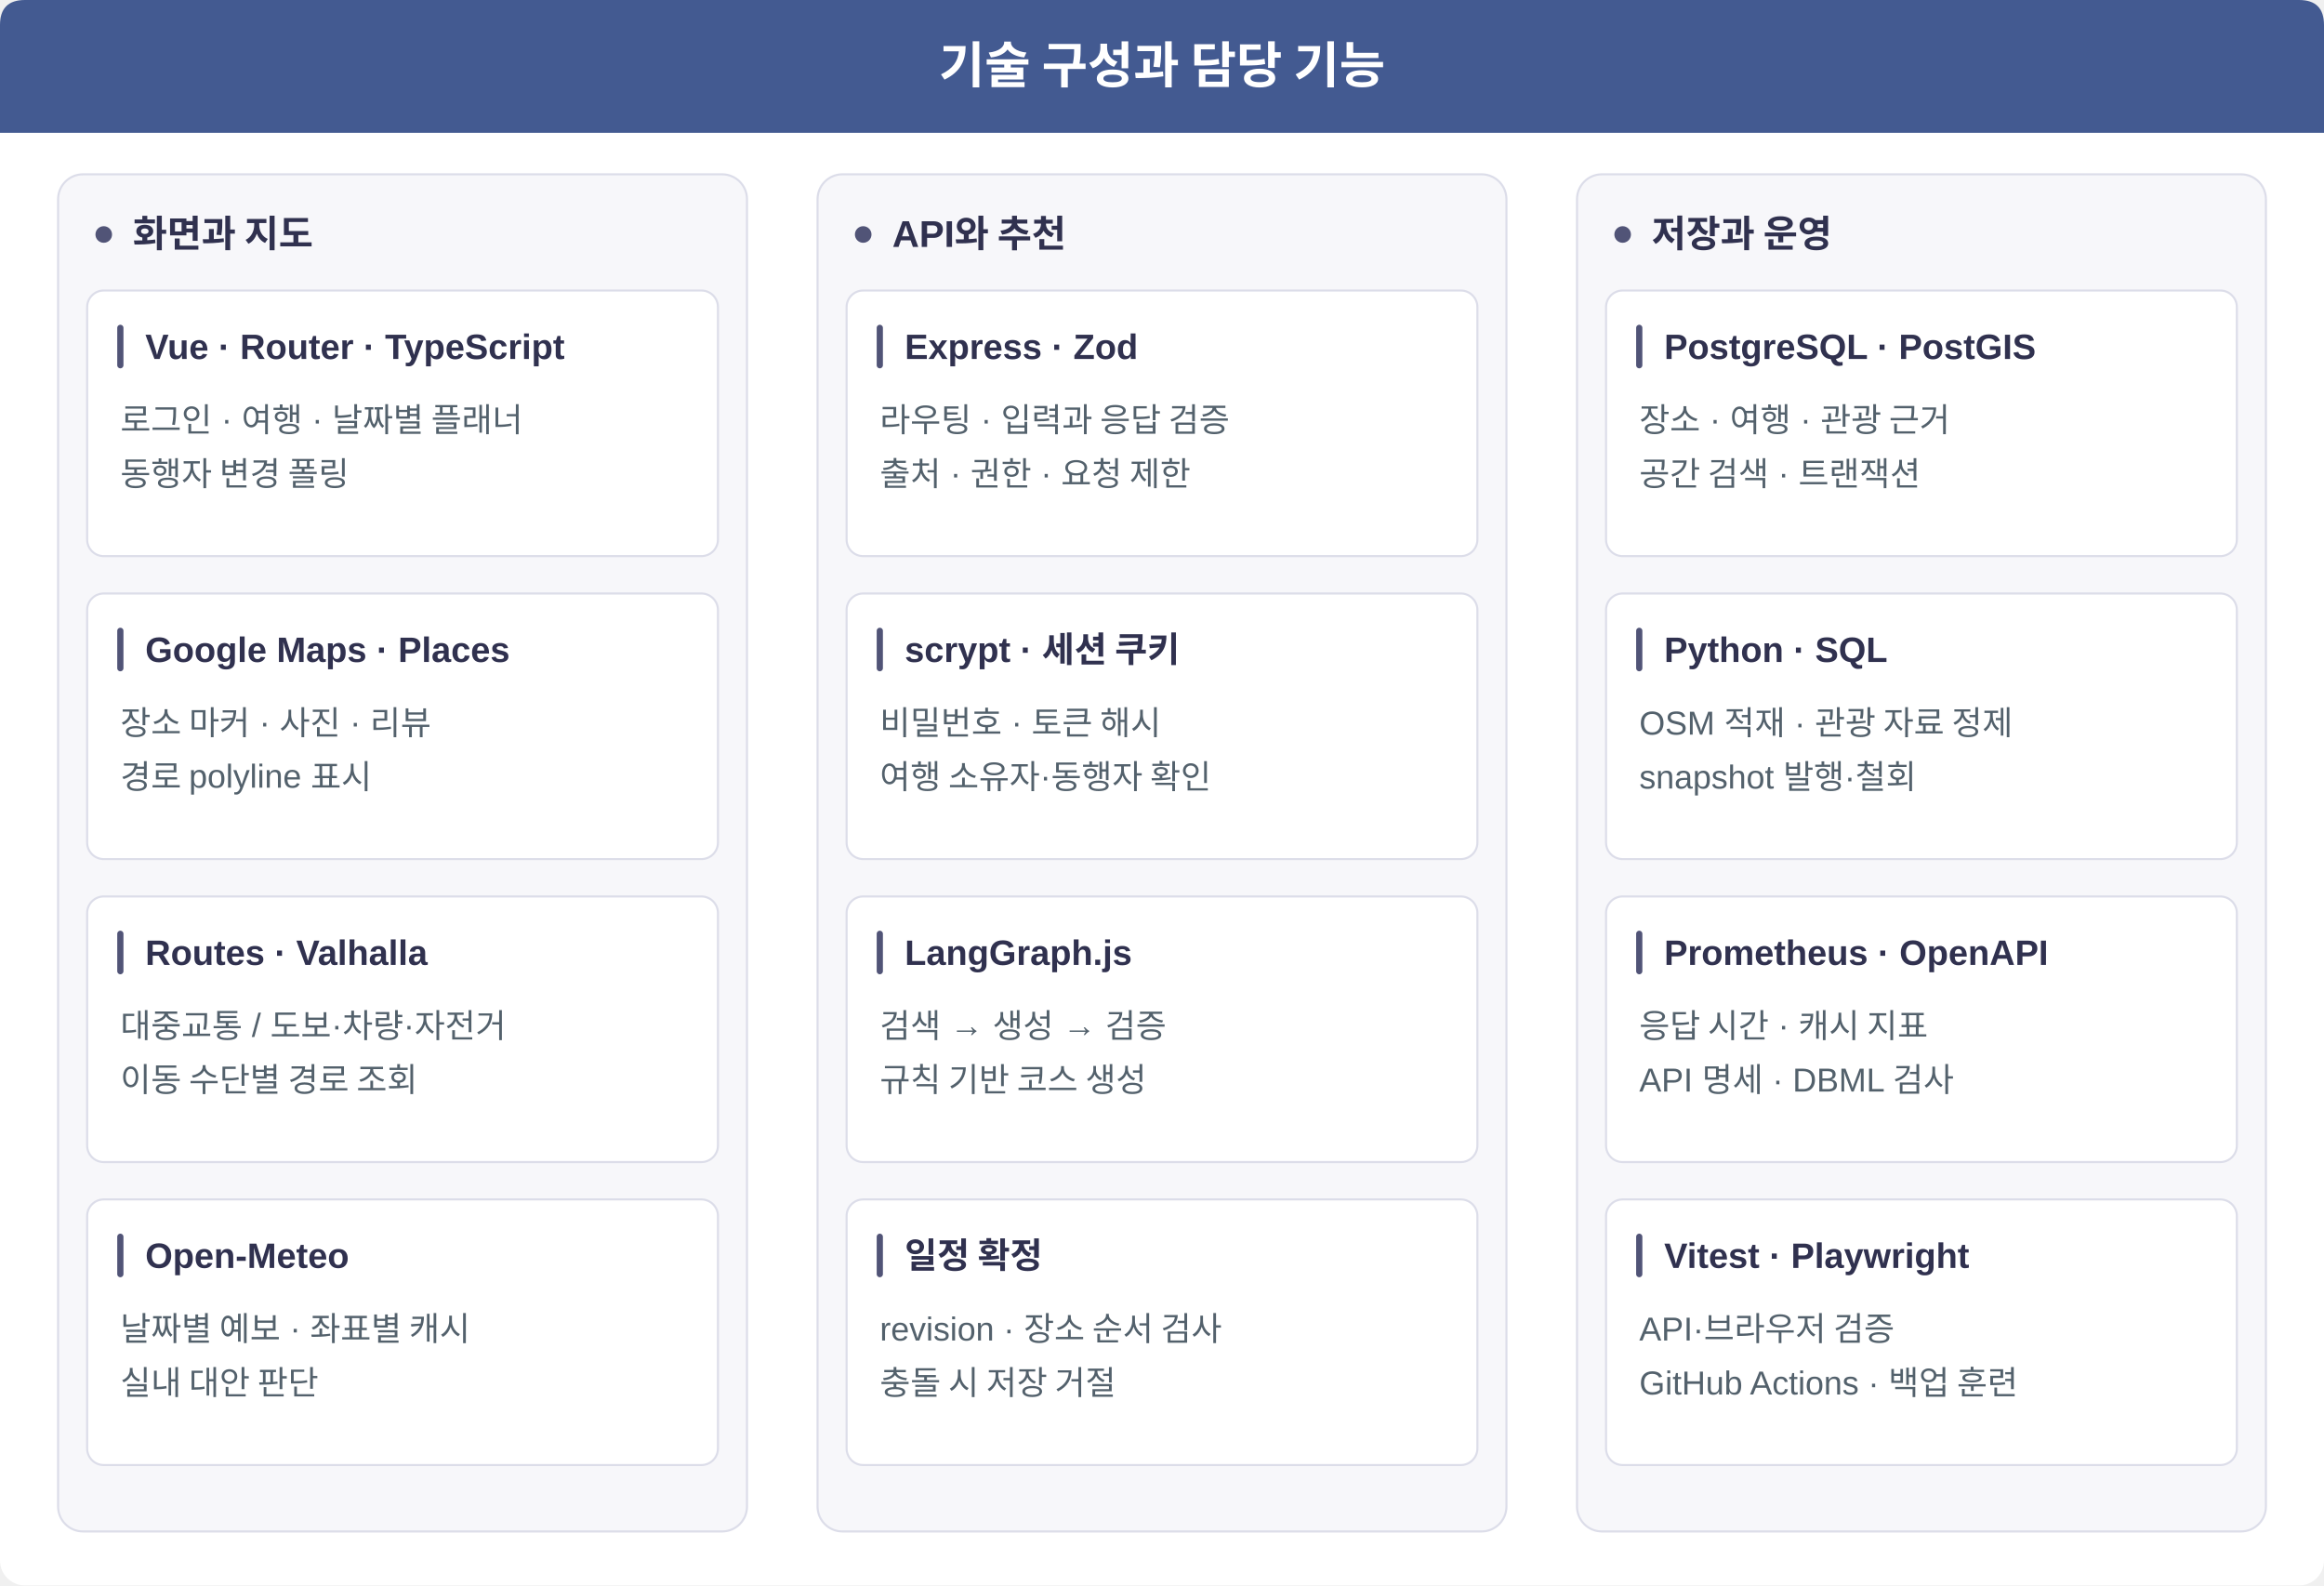
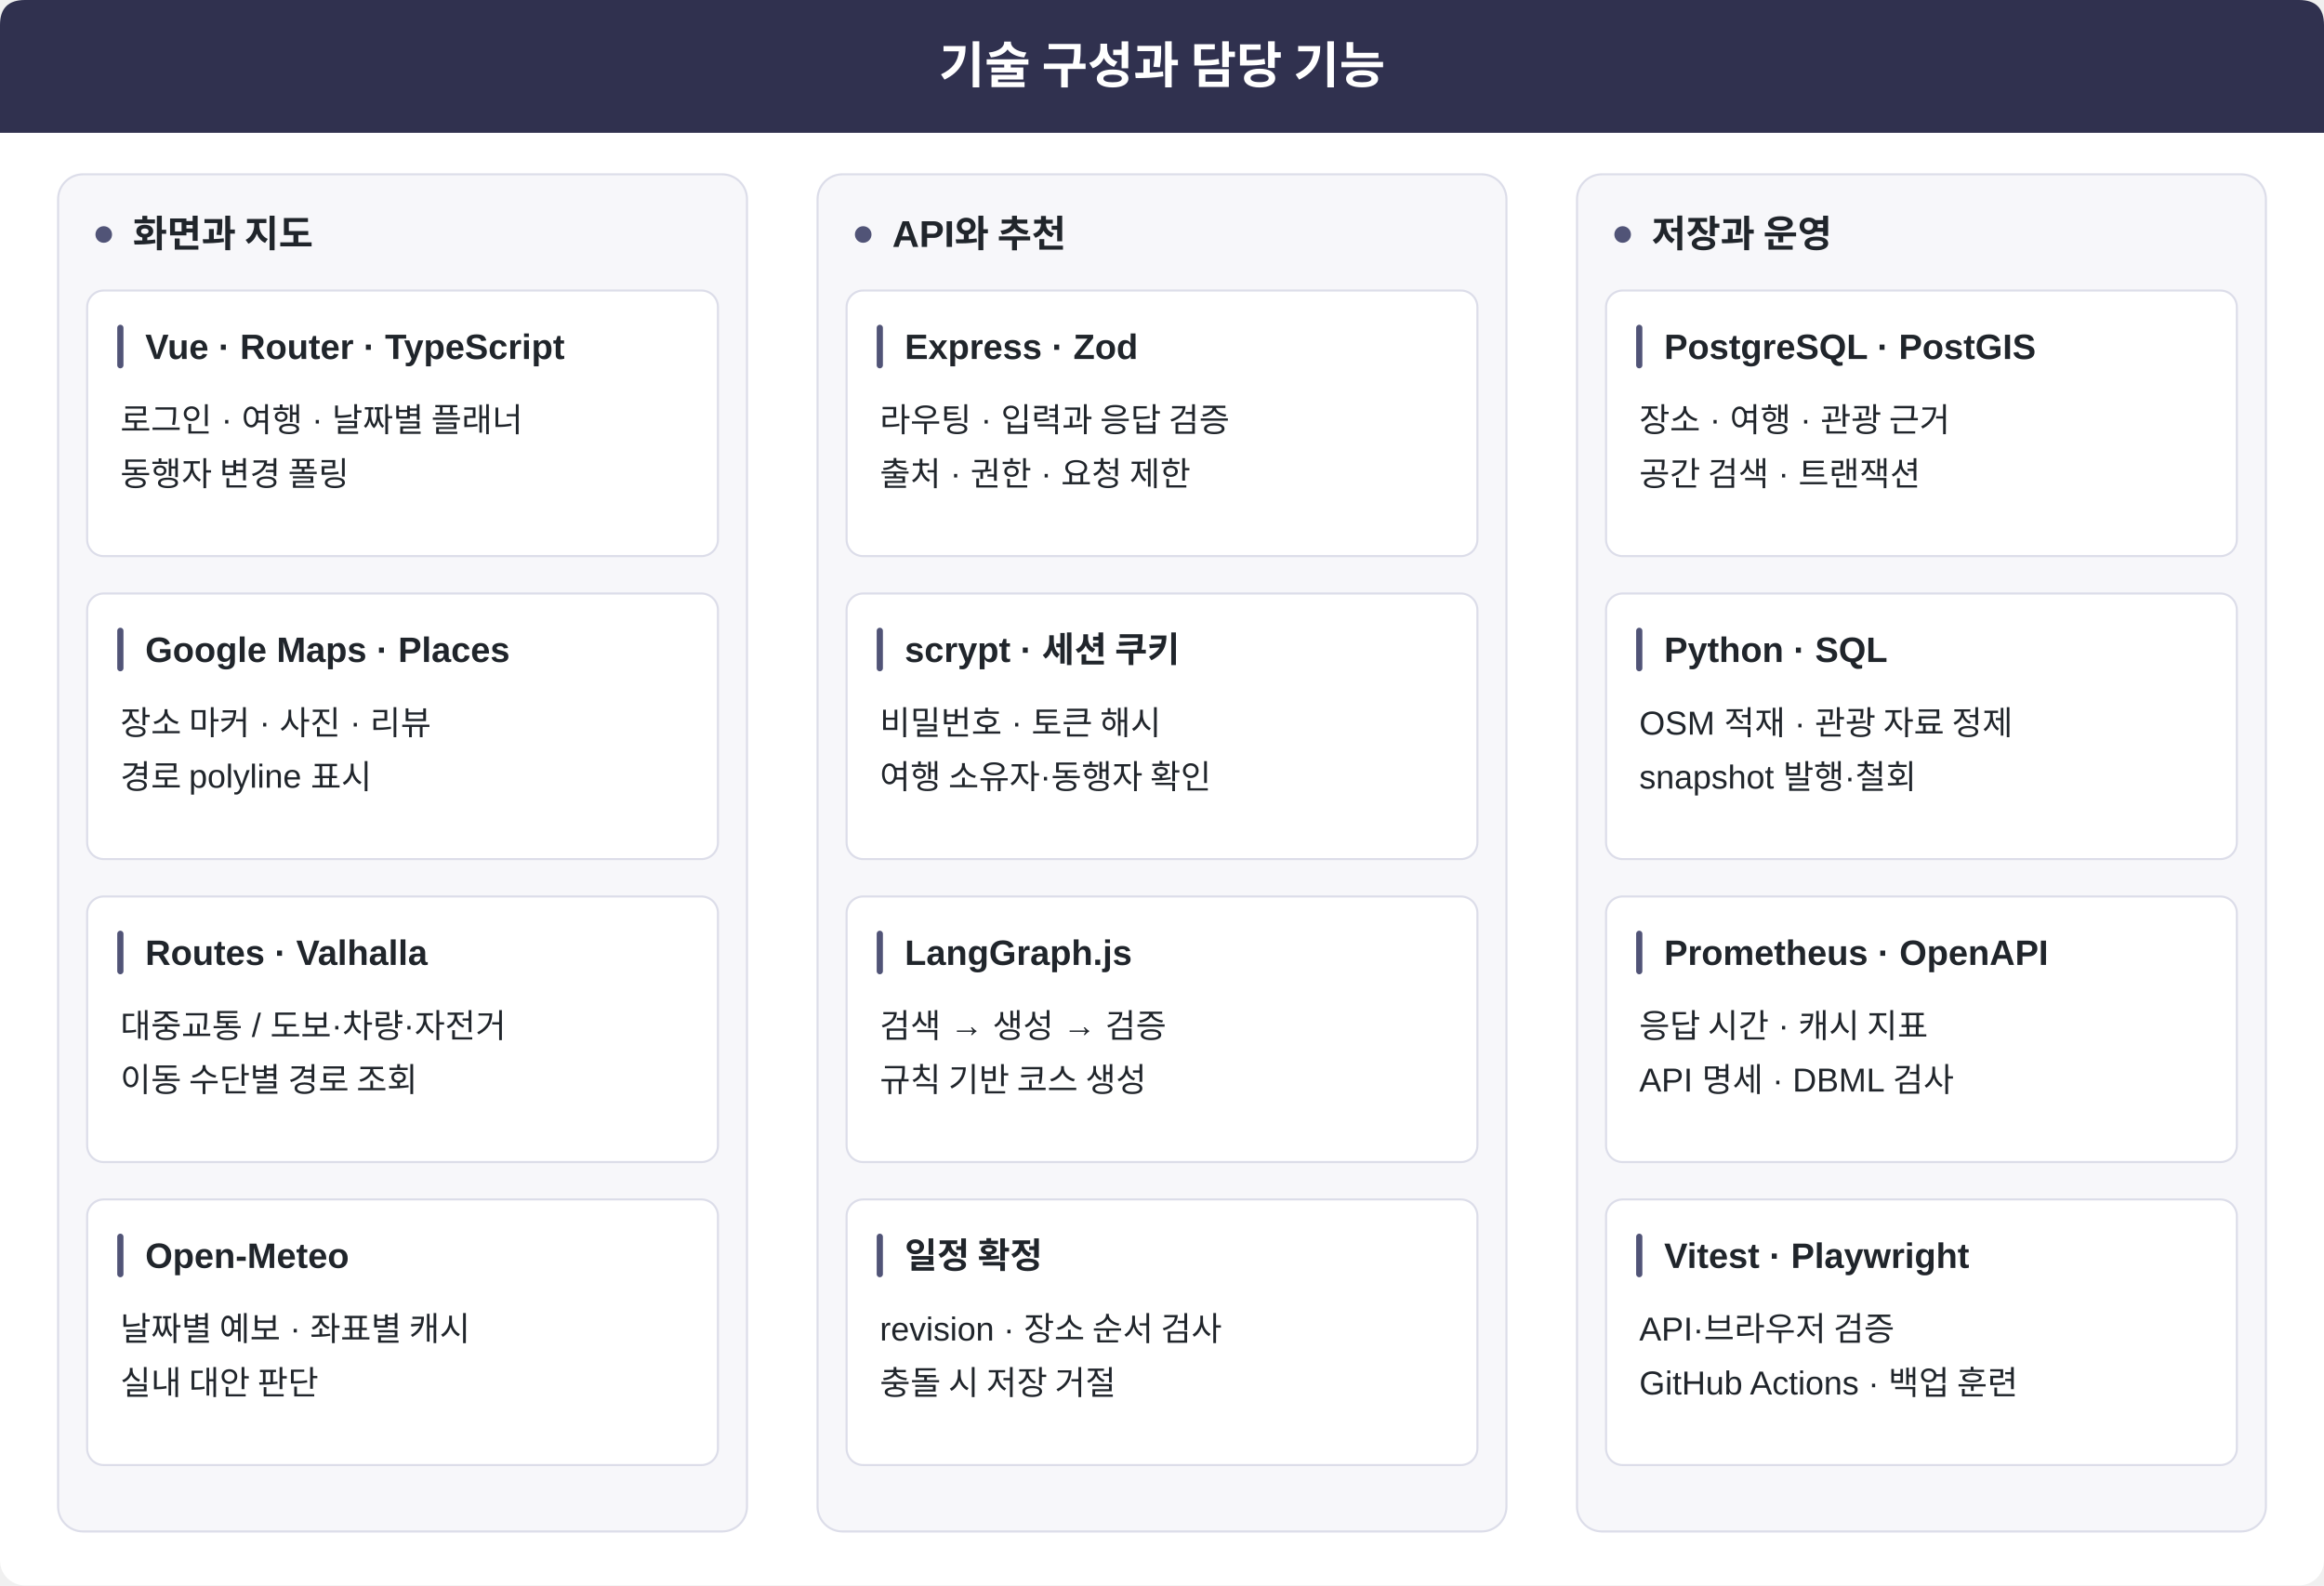
<svg xmlns="http://www.w3.org/2000/svg" width="1120" height="764" viewBox="0 0 1120 764" role="img" aria-labelledby="title desc" font-family="Segoe UI, Malgun Gothic, Arial, sans-serif">
  <rect width="1120" height="764" rx="12" fill="#FFFFFF" />
-   <path d="M12 0 H1108 Q1120 0 1120 12 V64 H0 V12 Q0 0 12 0 Z" fill="#435A91" />
+   <path d="M12 0 H1108 Q1120 0 1120 12 V64 H0 V12 Q0 0 12 0 Z" fill="#30314F" />
  <text x="560" text-anchor="middle" y="40" font-size="24" font-weight="600" fill="#FFFFFF">기술 구성과 담당 기능</text>
  <rect x="28" y="84" width="332" height="654" rx="12" fill="#F0F0F7" fill-opacity="0.5" stroke="#DCDDE9" />
  <circle cx="50" cy="113" r="4" fill="#515477" />
-   <text x="64" y="119" font-size="18" font-weight="600" fill="#30314F">화면과 지도</text>
+   <text x="64" y="119" font-size="18" font-weight="600" fill="#20252B">화면과 지도</text>
  <g>
    <rect x="42" y="140" width="304" height="128" rx="8" fill="#FFFFFF" stroke="#DCDDE9" />
    <path d="M58 158 v18" stroke="#515477" stroke-width="3" stroke-linecap="round" />
-     <text x="70" y="173" font-size="17" font-weight="600" fill="#30314F">Vue · Router · TypeScript</text>
-     <text x="58" y="208" font-size="16" fill="#53616C">로그인 · 여행 · 날짜별 플래너</text>
-     <text x="58" y="234" font-size="16" fill="#53616C">동행자 변경 폴링</text>
+     <text x="70" y="173" font-size="17" font-weight="600" fill="#20252B">Vue · Router · TypeScript</text>
+     <text x="58" y="208" font-size="16" fill="#20252B">로그인 · 여행 · 날짜별 플래너</text>
+     <text x="58" y="234" font-size="16" fill="#20252B">동행자 변경 폴링</text>
  </g>
  <g>
    <rect x="42" y="286" width="304" height="128" rx="8" fill="#FFFFFF" stroke="#DCDDE9" />
    <path d="M58 304 v18" stroke="#515477" stroke-width="3" stroke-linecap="round" />
-     <text x="70" y="319" font-size="17" font-weight="600" fill="#30314F">Google Maps · Places</text>
-     <text x="58" y="354" font-size="16" fill="#53616C">장소 마커 · 사진 · 리뷰</text>
-     <text x="58" y="380" font-size="16" fill="#53616C">경로 polyline 표시</text>
+     <text x="70" y="319" font-size="17" font-weight="600" fill="#20252B">Google Maps · Places</text>
+     <text x="58" y="354" font-size="16" fill="#20252B">장소 마커 · 사진 · 리뷰</text>
+     <text x="58" y="380" font-size="16" fill="#20252B">경로 polyline 표시</text>
  </g>
  <g>
    <rect x="42" y="432" width="304" height="128" rx="8" fill="#FFFFFF" stroke="#DCDDE9" />
    <path d="M58 450 v18" stroke="#515477" stroke-width="3" stroke-linecap="round" />
-     <text x="70" y="465" font-size="17" font-weight="600" fill="#30314F">Routes · Valhalla</text>
-     <text x="58" y="500" font-size="16" fill="#53616C">대중교통 / 도보·차량·자전거</text>
-     <text x="58" y="526" font-size="16" fill="#53616C">이동 수단별 경로 조회</text>
+     <text x="70" y="465" font-size="17" font-weight="600" fill="#20252B">Routes · Valhalla</text>
+     <text x="58" y="500" font-size="16" fill="#20252B">대중교통 / 도보·차량·자전거</text>
+     <text x="58" y="526" font-size="16" fill="#20252B">이동 수단별 경로 조회</text>
  </g>
  <g>
    <rect x="42" y="578" width="304" height="128" rx="8" fill="#FFFFFF" stroke="#DCDDE9" />
    <path d="M58 596 v18" stroke="#515477" stroke-width="3" stroke-linecap="round" />
-     <text x="70" y="611" font-size="17" font-weight="600" fill="#30314F">Open-Meteo</text>
-     <text x="58" y="646" font-size="16" fill="#53616C">날짜별 예보 · 좌표별 캐시</text>
-     <text x="58" y="672" font-size="16" fill="#53616C">실내 대안 판단</text>
+     <text x="70" y="611" font-size="17" font-weight="600" fill="#20252B">Open-Meteo</text>
+     <text x="58" y="646" font-size="16" fill="#20252B">날짜별 예보 · 좌표별 캐시</text>
+     <text x="58" y="672" font-size="16" fill="#20252B">실내 대안 판단</text>
  </g>
  <rect x="394" y="84" width="332" height="654" rx="12" fill="#F0F0F7" fill-opacity="0.5" stroke="#DCDDE9" />
  <circle cx="416" cy="113" r="4" fill="#515477" />
-   <text x="430" y="119" font-size="18" font-weight="600" fill="#30314F">API와 추천</text>
+   <text x="430" y="119" font-size="18" font-weight="600" fill="#20252B">API와 추천</text>
  <g>
    <rect x="408" y="140" width="304" height="128" rx="8" fill="#FFFFFF" stroke="#DCDDE9" />
    <path d="M424 158 v18" stroke="#515477" stroke-width="3" stroke-linecap="round" />
-     <text x="436" y="173" font-size="17" font-weight="600" fill="#30314F">Express · Zod</text>
-     <text x="424" y="208" font-size="16" fill="#53616C">라우팅 · 입력과 응답 검증</text>
-     <text x="424" y="234" font-size="16" fill="#53616C">출처 · 권한 · 요청 제한</text>
+     <text x="436" y="173" font-size="17" font-weight="600" fill="#20252B">Express · Zod</text>
+     <text x="424" y="208" font-size="16" fill="#20252B">라우팅 · 입력과 응답 검증</text>
+     <text x="424" y="234" font-size="16" fill="#20252B">출처 · 권한 · 요청 제한</text>
  </g>
  <g>
    <rect x="408" y="286" width="304" height="128" rx="8" fill="#FFFFFF" stroke="#DCDDE9" />
    <path d="M424 304 v18" stroke="#515477" stroke-width="3" stroke-linecap="round" />
-     <text x="436" y="319" font-size="17" font-weight="600" fill="#30314F">scrypt · 세션 쿠키</text>
-     <text x="424" y="354" font-size="16" fill="#53616C">비밀번호 · 토큰 해시</text>
-     <text x="424" y="380" font-size="16" fill="#53616C">여행 소유자·동행자 확인</text>
+     <text x="436" y="319" font-size="17" font-weight="600" fill="#20252B">scrypt · 세션 쿠키</text>
+     <text x="424" y="354" font-size="16" fill="#20252B">비밀번호 · 토큰 해시</text>
+     <text x="424" y="380" font-size="16" fill="#20252B">여행 소유자·동행자 확인</text>
  </g>
  <g>
    <rect x="408" y="432" width="304" height="128" rx="8" fill="#FFFFFF" stroke="#DCDDE9" />
    <path d="M424 450 v18" stroke="#515477" stroke-width="3" stroke-linecap="round" />
-     <text x="436" y="465" font-size="17" font-weight="600" fill="#30314F">LangGraph.js</text>
-     <text x="424" y="500" font-size="16" fill="#53616C">검색 → 생성 → 검증</text>
-     <text x="424" y="526" font-size="16" fill="#53616C">규칙 기반 코스 생성</text>
+     <text x="436" y="465" font-size="17" font-weight="600" fill="#20252B">LangGraph.js</text>
+     <text x="424" y="500" font-size="16" fill="#20252B">검색 → 생성 → 검증</text>
+     <text x="424" y="526" font-size="16" fill="#20252B">규칙 기반 코스 생성</text>
  </g>
  <g>
    <rect x="408" y="578" width="304" height="128" rx="8" fill="#FFFFFF" stroke="#DCDDE9" />
    <path d="M424 596 v18" stroke="#515477" stroke-width="3" stroke-linecap="round" />
-     <text x="436" y="611" font-size="17" font-weight="600" fill="#30314F">일정 확정</text>
-     <text x="424" y="646" font-size="16" fill="#53616C">revision · 장소 순서 검사</text>
-     <text x="424" y="672" font-size="16" fill="#53616C">충돌 시 저장 거절</text>
+     <text x="436" y="611" font-size="17" font-weight="600" fill="#20252B">일정 확정</text>
+     <text x="424" y="646" font-size="16" fill="#20252B">revision · 장소 순서 검사</text>
+     <text x="424" y="672" font-size="16" fill="#20252B">충돌 시 저장 거절</text>
  </g>
  <rect x="760" y="84" width="332" height="654" rx="12" fill="#F0F0F7" fill-opacity="0.5" stroke="#DCDDE9" />
  <circle cx="782" cy="113" r="4" fill="#515477" />
-   <text x="796" y="119" font-size="18" font-weight="600" fill="#30314F">저장과 운영</text>
+   <text x="796" y="119" font-size="18" font-weight="600" fill="#20252B">저장과 운영</text>
  <g>
    <rect x="774" y="140" width="304" height="128" rx="8" fill="#FFFFFF" stroke="#DCDDE9" />
    <path d="M790 158 v18" stroke="#515477" stroke-width="3" stroke-linecap="round" />
-     <text x="802" y="173" font-size="17" font-weight="600" fill="#30314F">PostgreSQL · PostGIS</text>
-     <text x="790" y="208" font-size="16" fill="#53616C">장소 · 여행 · 관광 근거</text>
-     <text x="790" y="234" font-size="16" fill="#53616C">공간 검색 · 트랜잭션</text>
+     <text x="802" y="173" font-size="17" font-weight="600" fill="#20252B">PostgreSQL · PostGIS</text>
+     <text x="790" y="208" font-size="16" fill="#20252B">장소 · 여행 · 관광 근거</text>
+     <text x="790" y="234" font-size="16" fill="#20252B">공간 검색 · 트랜잭션</text>
  </g>
  <g>
    <rect x="774" y="286" width="304" height="128" rx="8" fill="#FFFFFF" stroke="#DCDDE9" />
    <path d="M790 304 v18" stroke="#515477" stroke-width="3" stroke-linecap="round" />
-     <text x="802" y="319" font-size="17" font-weight="600" fill="#30314F">Python · SQL</text>
-     <text x="790" y="354" font-size="16" fill="#53616C">OSM 적재 · 관광 자료 정제</text>
-     <text x="790" y="380" font-size="16" fill="#53616C">snapshot 발행·철회</text>
+     <text x="802" y="319" font-size="17" font-weight="600" fill="#20252B">Python · SQL</text>
+     <text x="790" y="354" font-size="16" fill="#20252B">OSM 적재 · 관광 자료 정제</text>
+     <text x="790" y="380" font-size="16" fill="#20252B">snapshot 발행·철회</text>
  </g>
  <g>
    <rect x="774" y="432" width="304" height="128" rx="8" fill="#FFFFFF" stroke="#DCDDE9" />
    <path d="M790 450 v18" stroke="#515477" stroke-width="3" stroke-linecap="round" />
-     <text x="802" y="465" font-size="17" font-weight="600" fill="#30314F">Prometheus · OpenAPI</text>
-     <text x="790" y="500" font-size="16" fill="#53616C">응답 시간 · 캐시 지표</text>
-     <text x="790" y="526" font-size="16" fill="#53616C">API 명세 · DBML 검사</text>
+     <text x="802" y="465" font-size="17" font-weight="600" fill="#20252B">Prometheus · OpenAPI</text>
+     <text x="790" y="500" font-size="16" fill="#20252B">응답 시간 · 캐시 지표</text>
+     <text x="790" y="526" font-size="16" fill="#20252B">API 명세 · DBML 검사</text>
  </g>
  <g>
    <rect x="774" y="578" width="304" height="128" rx="8" fill="#FFFFFF" stroke="#DCDDE9" />
    <path d="M790 596 v18" stroke="#515477" stroke-width="3" stroke-linecap="round" />
-     <text x="802" y="611" font-size="17" font-weight="600" fill="#30314F">Vitest · Playwright</text>
-     <text x="790" y="646" font-size="16" fill="#53616C">API·브라우저 검증</text>
-     <text x="790" y="672" font-size="16" fill="#53616C">GitHub Actions · 백업 훈련</text>
+     <text x="802" y="611" font-size="17" font-weight="600" fill="#20252B">Vitest · Playwright</text>
+     <text x="790" y="646" font-size="16" fill="#20252B">API·브라우저 검증</text>
+     <text x="790" y="672" font-size="16" fill="#20252B">GitHub Actions · 백업 훈련</text>
  </g>
</svg>
